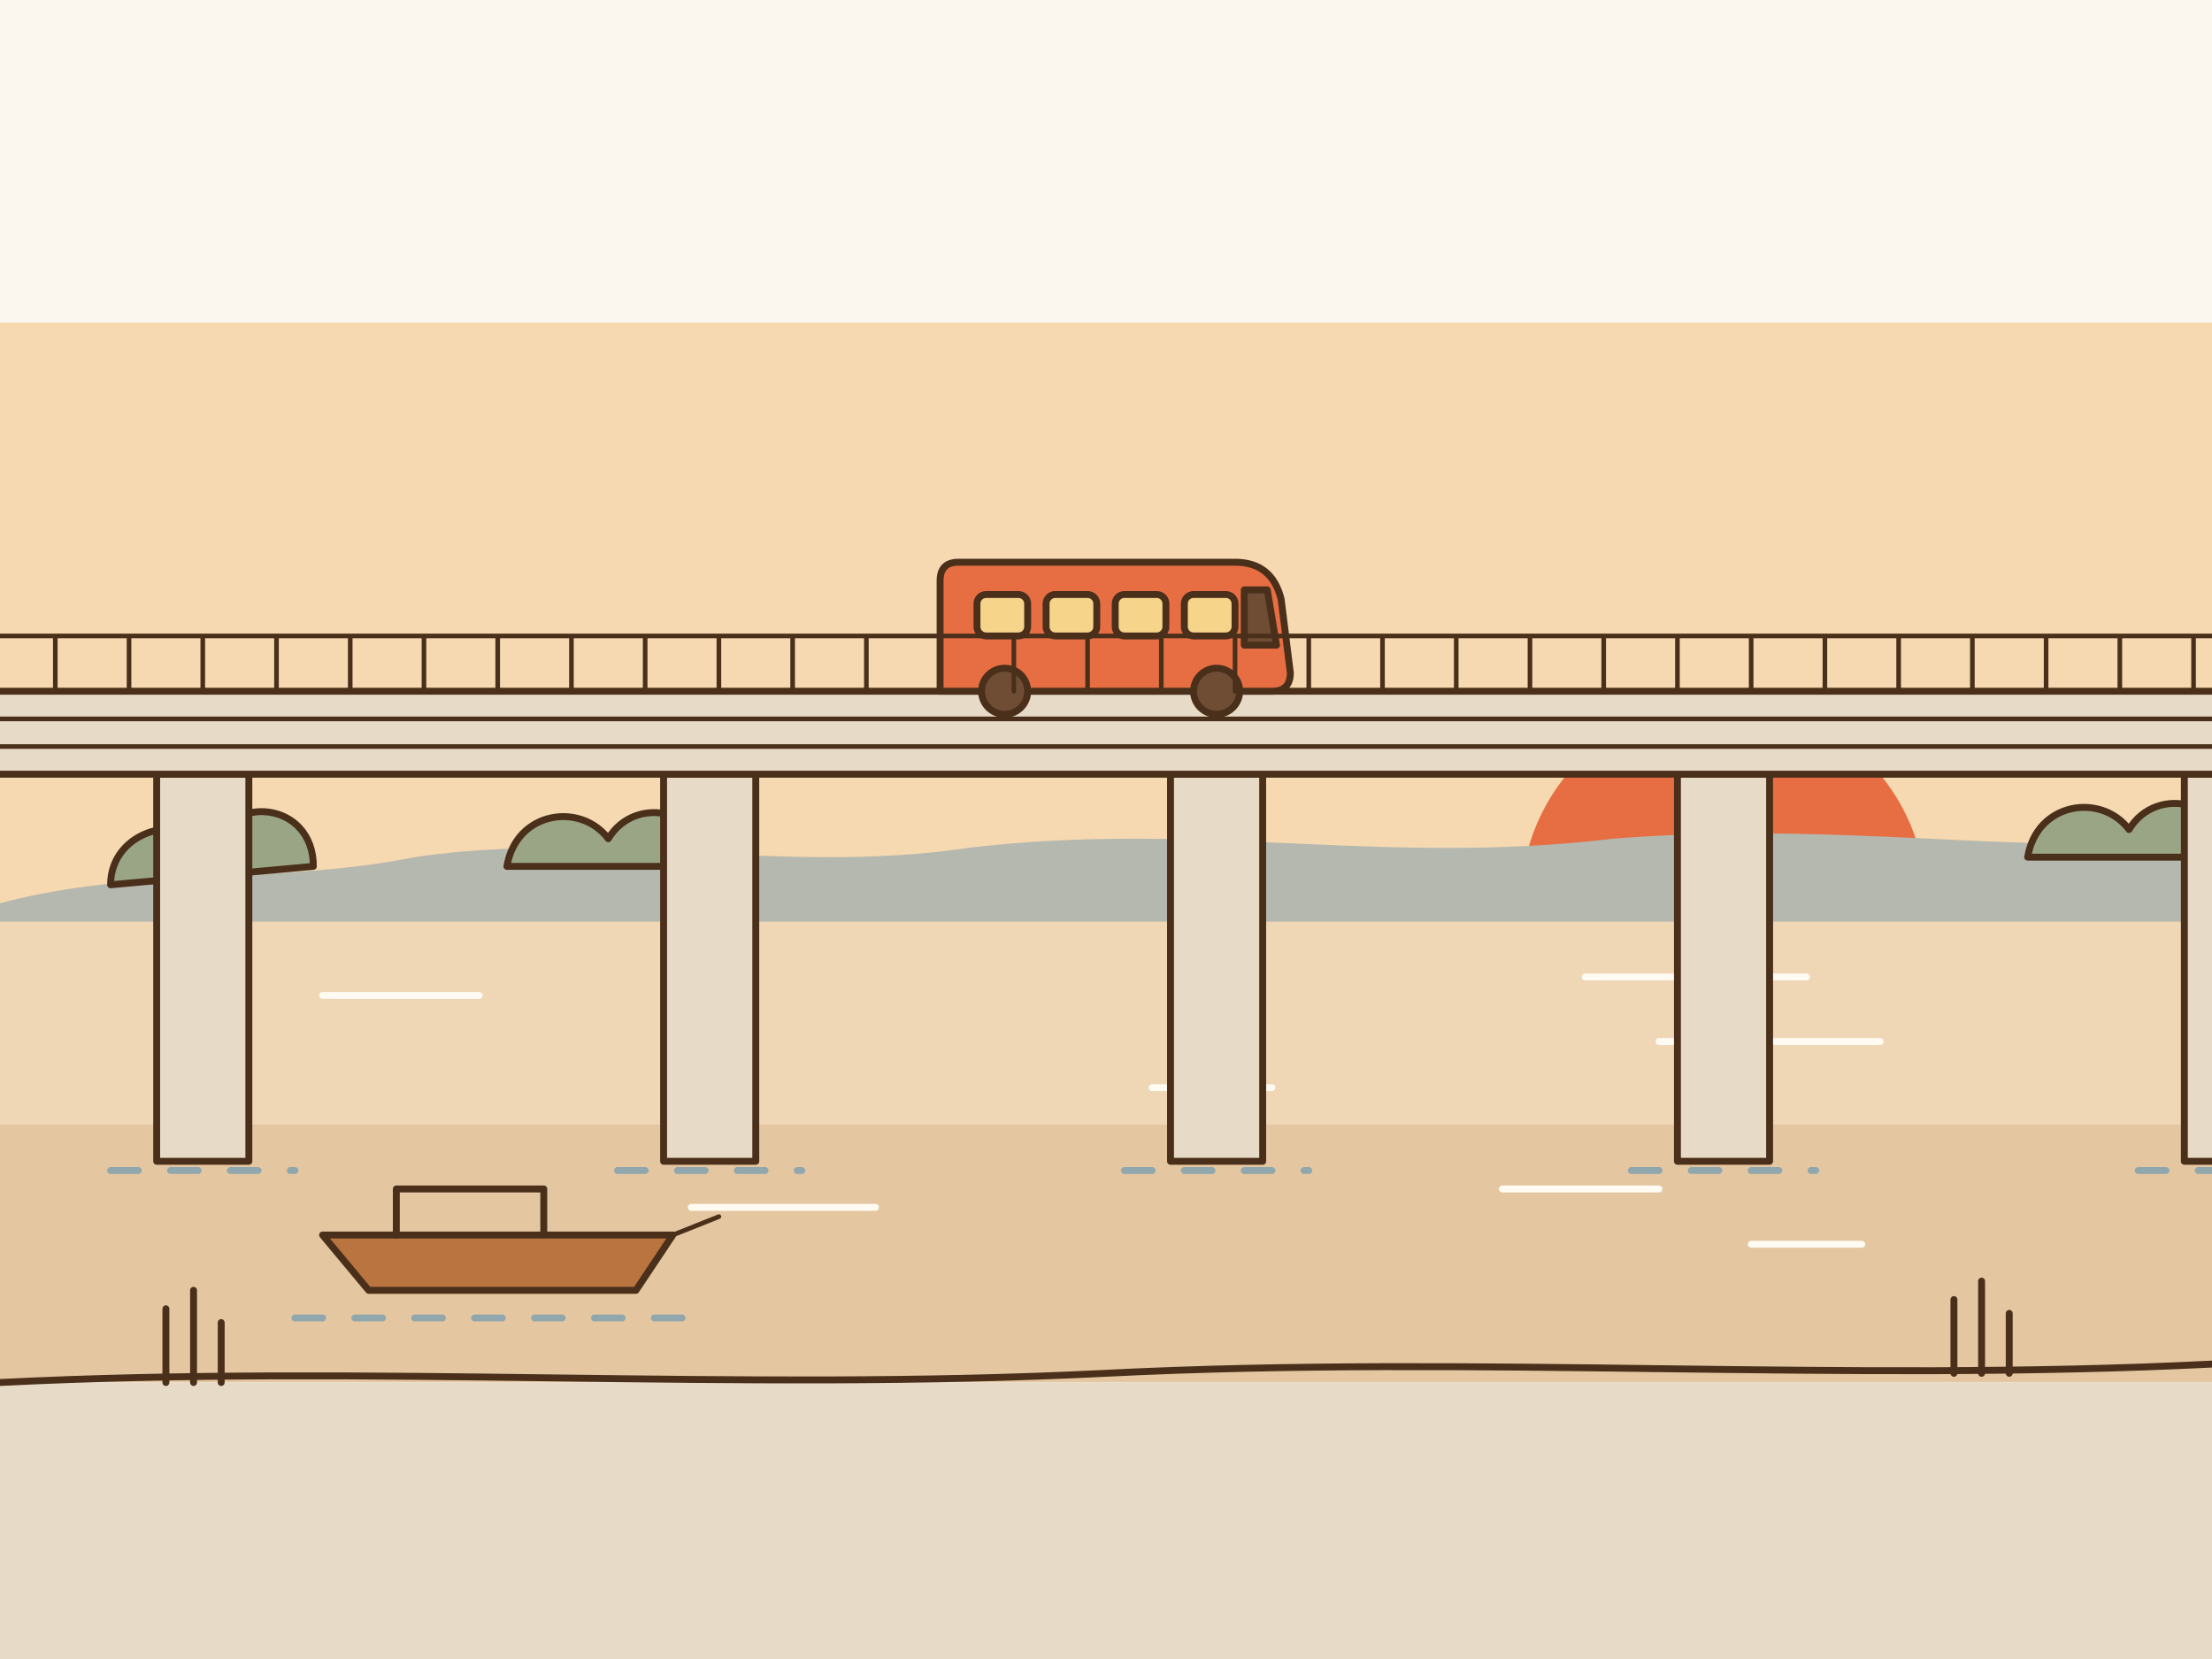
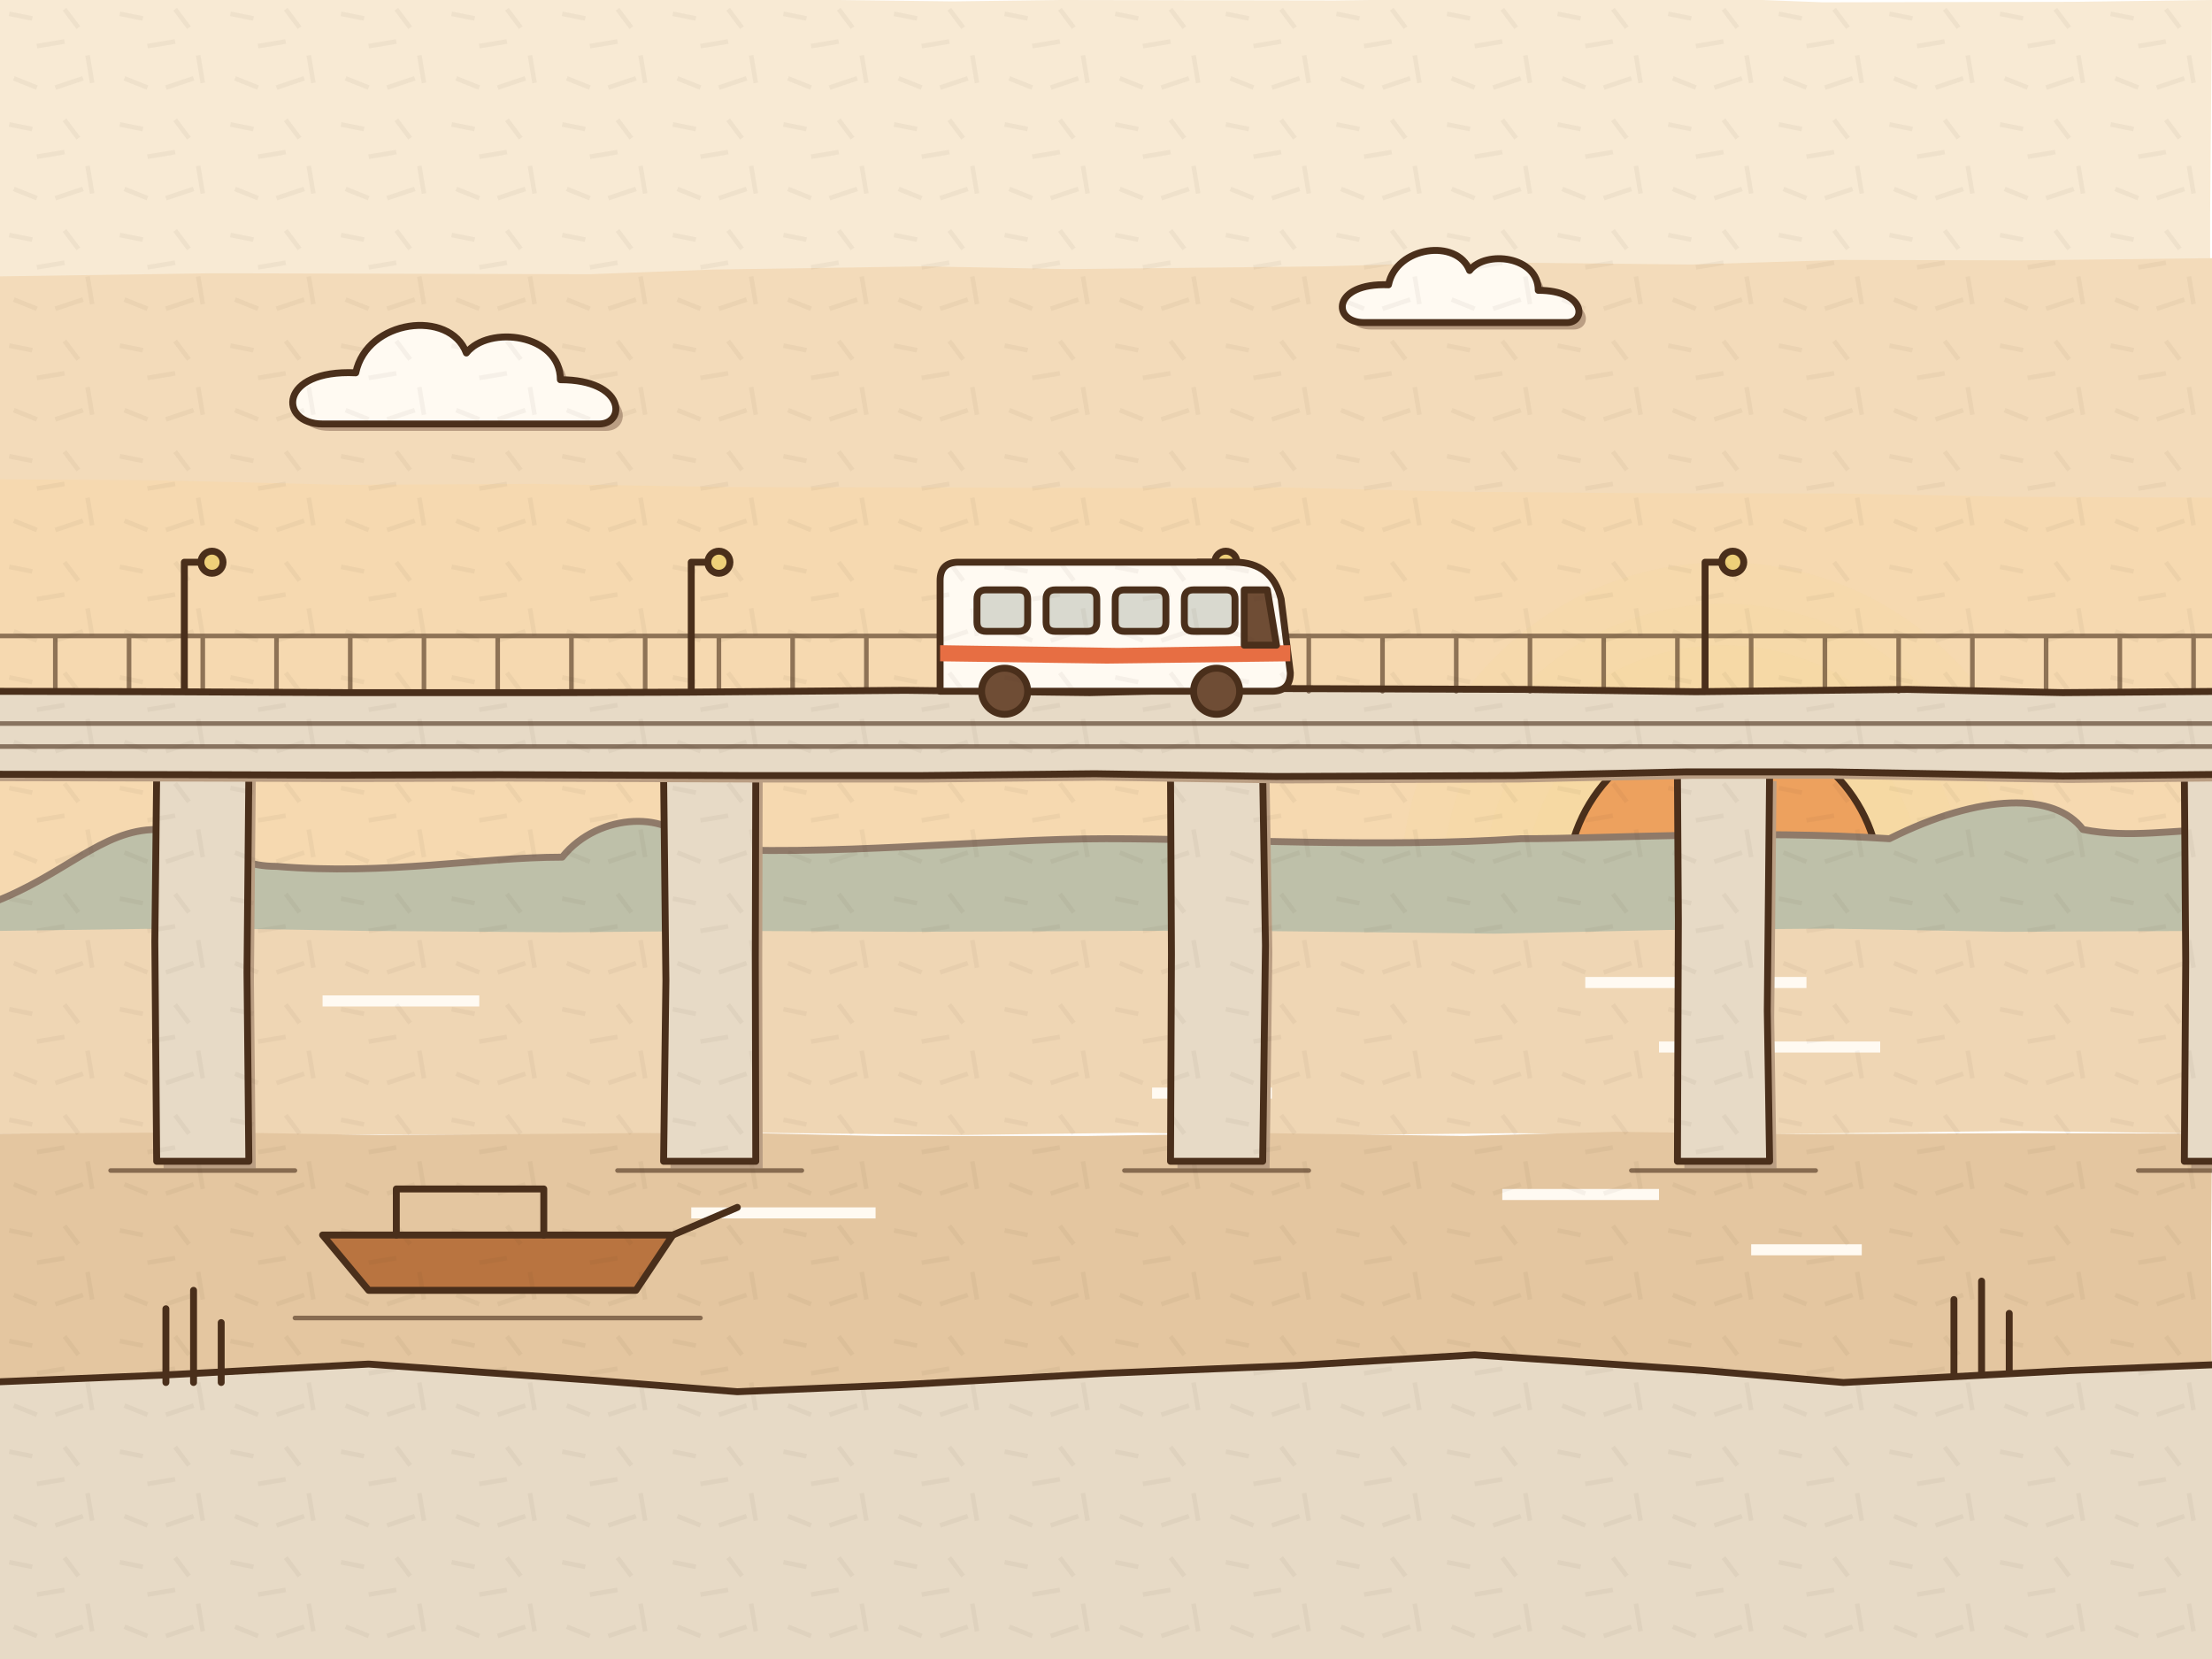
<svg xmlns="http://www.w3.org/2000/svg" viewBox="0 0 480 360" width="480" height="360">
-   <style>.l,.h{fill:none;stroke:#4a2f1b;stroke-linecap:round;stroke-linejoin:round;vector-effect:non-scaling-stroke}.l{stroke-width:1.5}.h{stroke-width:1}.d{stroke-dasharray:3 4}.f{stroke:#4a2f1b;stroke-width:1.5;stroke-linejoin:round;vector-effect:non-scaling-stroke}.c{fill:#fbf6ee}.p{fill:#fffaf2}.s{fill:#e7dac6}.w{fill:#b97440}.wd{fill:#8f532c}.b{fill:#6f4d35}.a{fill:#e76e43}.y{fill:#eed079}.g{fill:#9aa585}.r{fill:#b86a3f}.k{fill:#4a2f1b}.cu{fill:#8e867c}.in{fill:#f6d58a}.glow{fill:#eed079;opacity:.22}.steam{fill:none;stroke:#8c7b66;stroke-width:1;stroke-linecap:round;vector-effect:non-scaling-stroke}.lichen{fill:none;stroke:#8f9a7a;stroke-width:4;stroke-linecap:round;vector-effect:non-scaling-stroke}.dusk{fill:#f6d9b0}.bank{fill:#b5b8ae}.river1{fill:#efd6b4}.river2{fill:#e4c6a0}.glint{fill:none;stroke:#fffaf2;stroke-width:1.5;stroke-linecap:round;vector-effect:non-scaling-stroke}.water{fill:none;stroke:#8fa7ad;stroke-width:1.5;stroke-linecap:round;stroke-dasharray:6 7;vector-effect:non-scaling-stroke}@media (prefers-color-scheme:dark){.l,.h,.f{stroke:#dccdb6}.c{fill:#2c1e13}.p{fill:#3a2b1f}.s{fill:#34281d}.w{fill:#7d4526}.wd{fill:#5e3219}.dusk{fill:#3a2618}.bank{fill:#2e2721}.river1{fill:#251b14}.river2{fill:#1f1711}.glint{stroke:#e76e43}.in{fill:#d9a64a}.b{fill:#8a6444}.k{fill:#dccdb6}.cu{fill:#5d5750}.g{fill:#6f7a60}.r{fill:#8f5334}.glow{opacity:.2}.steam{stroke:#a8987f}.water{stroke:#7f969c}}</style>
-   <rect class="c" width="480" height="200" />
-   <path class="dusk" d="M0 70H480V200H0Z" />
-   <path class="a" d="M330 196A44 44 0 0 1 418 196Z" />
-   <path class="bank" d="M0 196C30 188 60 192 90 186C130 180 170 190 210 184C260 178 300 188 350 182C400 178 440 186 480 182V202H0Z" />
-   <path class="g f" d="M24 192C24 180 40 176 46 184C50 172 68 174 68 188Z" />
-   <path class="g f" d="M110 188C112 176 126 174 132 182C138 172 154 176 152 188Z" />
-   <path class="g f" d="M440 186C442 174 456 172 462 180C468 170 484 174 482 186Z" />
-   <path class="river1" d="M0 200H480V244H0Z" />
-   <path class="river2" d="M0 244H480V300H0Z" />
-   <path class="glint" d="M344 212H392M360 226H408M326 258H360M380 270H404M70 216H104M150 262H190M250 236H276" />
-   <path class="s f" d="M34 168H54V252H34ZM144 168H164V252H144ZM254 168H274V252H254ZM364 168H384V252H364ZM474 168H494V252H474Z" />
-   <path class="water" d="M24 254H64M134 254H174M244 254H284M354 254H394M464 254H480" />
-   <rect class="s f" x="-6" y="150" width="492" height="18" />
-   <path class="h" d="M0 156H480M0 162H480" />
-   <path class="a f" d="M204 126Q204 122 208 122H268Q276 122 278 130L280 146Q280 150 276 150H204Z" />
-   <rect class="in f" x="212" y="129" width="11" height="9" rx="2" />
-   <rect class="in f" x="227" y="129" width="11" height="9" rx="2" />
-   <rect class="in f" x="242" y="129" width="11" height="9" rx="2" />
-   <rect class="in f" x="257" y="129" width="11" height="9" rx="2" />
+   <style>.f,.l,.h{stroke:#4a2f1b;stroke-linecap:round;stroke-linejoin:round;vector-effect:non-scaling-stroke}.f2{stroke:#8f7a69;stroke-linecap:round;stroke-linejoin:round;vector-effect:non-scaling-stroke}.f,.l,.f2{stroke-width:1.5}.l,.h{fill:none}.h{stroke-width:1;stroke-opacity:.6}.sky{fill:#f8ead4}.dusk2{fill:#f3dbba}.dusk{fill:#f6d9b0}.sun{fill:#eda15e}.lp,.p,.gl{fill:#fffaf2}.y{fill:#eed079}.g3{fill:#bec0a9}.rv{fill:#efd6b4}.rw{fill:#e4c6a0}.s{fill:#e7dac6}.a{fill:#e76e43}.win{fill:#d9d9cf}.b{fill:#6f4d35}.w{fill:#b97440}.e{transform:translate(1.5px,1.5px)}.es{fill:#ba9e83}.hl{fill:#eed079;opacity:.07}.ev{display:none}.fb{fill:none;stroke:#4a2f1b;stroke-opacity:.05}@media (prefers-color-scheme:dark){.f,.l,.h,.fb{stroke:#dccdb6}.f2{stroke:#857665}.sky{fill:#241810}.dusk2{fill:#352316}.dusk{fill:#3a2618}.lp{fill:#d8c59b}.p{fill:#3a2b1f}.g3{fill:#4e4c3a}.rv{fill:#2a1e15}.rw{fill:#231910}.gl{fill:#b59c5b}.s{fill:#3a2c20}.win{fill:#d9a64a}.b{fill:#8a6444}.w{fill:#7d4526}.e{transform:translate(0,-1.5px);fill:#8a7444}.ev{display:inline}.dn{display:none}}</style>
+   <defs>
+     <pattern id="f" width="24" height="24" patternUnits="userSpaceOnUse">
+       <path class="fb" d="M2 3l5 1M14 2l3 4M8 10l6-1M19 12l1 6M3 17l5 2M12 19l6-2" />
+     </pattern>
+   </defs>
+   <path class="sky" d="M0 0L34.7 -.2L88.8 -.1L117.5 -.3L165.5 -.2L206.7 .3L230.2 0L289.6 .1L313 -.2L369.7 -.5L395.4 .5L449.7 .4L480 0L479.6 46.2L479.6 91.2L480.3 115.1L480.3 168.7L480 204L435.9 204.5L400.7 203.6L353.1 203.4L313.1 204.4L289.6 204.3L236.8 204.2L201.3 204.1L166.3 204.1L115.2 203.5L78.7 203.7L48 203.6L0 204L.3 161.7L.5 131.1L-.5 74.6L-.1 36.9Z" />
+   <path class="dusk2" d="M-2 60L45.9 59.3L88.5 59.4L128.1 59.5L154.6 58.5L200.6 57.8L231.5 58.4L287 57.8L319.8 56.9L367 57.4L399.5 56.4L438.2 56.5L482 56L482.6 86L481.9 134.2L481.5 172.2L482 204L446.3 204.3L397.7 204.5L360.6 204.4L319.7 204.1L280.4 203.5L240.2 204L209.7 203.6L156.7 204L123.5 204.3L76.9 204.4L38.7 204.5L-2 204L-2.4 172L-1.8 128.9L-2.2 98.9Z" />
+   <path class="dusk" d="M-2 104L32.9 104.2L74.8 105.2L116.1 105L158.6 105.7L203.7 105.8L247.7 105.9L279.1 105.8L316.6 106.7L353.2 107L400.6 107.1L436.1 107.8L482 108L481.4 151L482 204L449.4 203.9L407.4 204.1L358 203.5L320 203.6L283 203.7L248.5 203.9L192.8 204.4L156.3 204.4L125.7 203.8L88 204.5L35.6 203.9L-2 204L-1.7 170L-2.5 140.5Z" />
+   <g class="dn">
+     <circle class="hl" cx="374" cy="192" r="70" />
+     <circle class="hl" cx="374" cy="192" r="61" />
+     <circle class="hl" cx="374" cy="192" r="52" />
+     <circle class="hl" cx="374" cy="192" r="43" />
+     <path class="sun f" d="M340 192A34 34 0 0 1 408 192Z" />
+   </g>
+   <g class="ev">
+     <circle class="hl" cx="424" cy="54" r="37" />
+     <circle class="hl" cx="424" cy="54" r="31" />
+     <circle class="hl" cx="424" cy="54" r="25" />
+     <circle class="hl" cx="424" cy="54" r="19" />
+     <circle class="lp f" cx="424" cy="54" r="13" />
+     <circle class="y" cx="60" cy="40" r="1.5" />
+     <circle class="y" cx="150" cy="70" r="1.5" />
+     <circle class="y" cx="250" cy="34" r="1.5" />
+     <circle class="y" cx="440" cy="110" r="1.5" />
+     <circle class="y" cx="300" cy="96" r="1.5" />
+   </g>
+   <path class="e es" d="M70 92C60.4 92 60.4 80.1 77.2 80.9C79.6 69.3 97.6 67 101.2 76.6C106 70.5 121.6 72.4 121.6 82.4C135.8 82.4 135.8 92 130 92Z" />
+   <path id="q1" class="p f" d="M70 92C60.4 92 60.4 80.1 77.2 80.9C79.6 69.3 97.6 67 101.2 76.6C106 70.5 121.6 72.4 121.6 82.4C135.8 82.4 135.8 92 130 92Z" />
+   <path class="e es" d="M296 70C289 70 289 61.3 301.3 61.8C303 53.4 316.2 51.7 318.9 58.7C322.4 54.2 333.8 55.6 333.8 63C344.2 63 344.2 70 340 70Z" />
+   <path id="q2" class="p f" d="M296 70C289 70 289 61.3 301.3 61.8C303 53.4 316.2 51.7 318.9 58.7C322.4 54.2 333.8 55.6 333.8 63C344.2 63 344.2 70 340 70Z" />
+   <path class="g3 f2" d="M-2 196C14 190 22 180 34 180C46 180 48 188 60 188C84 190 104 186 122 186C130 176 146 176 150 184C180 186 214 182 240 182C266 182 300 184 330 182C350 182 380 180 410 182C430 172 446 172 452 180C462 182 472 180 482 180V206H-2Z" />
+   <path class="rv" d="M0 202L43.4 201.4L79 202L121.5 202.3L159.4 202L197.7 202.2L246.5 202L271.1 202L324.4 202.6L361.9 201.8L396.7 201.5L435.2 202.2L480 202L480.2 227.9L480 246L438.1 245.4L391.1 246L368.4 246.3L328.3 245.9L281.6 246.4L246.8 245.8L208.7 246.3L154.7 245.7L124.3 246.2L70.8 246.2L43.9 246.1L0 246L0 226Z" />
+   <path class="rw" d="M0 246L46.4 245.7L82.4 246.3L125.6 246L155 245.7L190.3 246.5L236 246.5L275.4 245.9L317.7 246.5L350.7 245.6L390.6 246.1L440.2 245.9L480 246L479.8 270.9L480 304L436.1 303.5L399 304.5L369 303.9L322.6 304L284.1 303.7L233.9 303.6L198.8 304.5L160.7 303.5L121.8 304.1L76.9 304.1L42.6 304.1L0 304L-.3 273.8Z" />
+   <path class="gl" d="M344 212h48v2.4h-48ZM360 226h48v2.4h-48ZM326 258h34v2.4h-34ZM380 270h24v2.4h-24ZM70 216h34v2.4h-34ZM150 262h40v2.4h-40ZM250 236h26v2.4h-26Z" />
+   <path class="e es" d="M34 168L54 168L53.6 211L54 252L34 252L33.6 204.3Z" />
+   <path id="q3" class="s f" d="M34 168L54 168L53.6 211L54 252L34 252L33.6 204.3Z" />
+   <path class="e es" d="M144 168L164 168L163.9 208.1L164 252L144 252L144.5 212.8Z" />
+   <path id="q4" class="s f" d="M144 168L164 168L163.9 208.1L164 252L144 252L144.5 212.8Z" />
+   <path class="e es" d="M254 168L274 168L274.6 205.2L274 252L254 252L254.2 207.1Z" />
+   <path id="q5" class="s f" d="M254 168L274 168L274.6 205.2L274 252L254 252L254.2 207.1Z" />
+   <path class="e es" d="M364 168L384 168L383.5 219.3L384 252L364 252L364.2 199.7Z" />
+   <path id="q6" class="s f" d="M364 168L384 168L383.5 219.3L384 252L364 252L364.2 199.7Z" />
+   <path class="e es" d="M474 168L494 168L493.8 211.1L494 252L474 252L474.3 208.7Z" />
+   <path id="q7" class="s f" d="M474 168L494 168L493.8 211.1L494 252L474 252L474.3 208.7Z" />
+   <path class="h" d="M24 254H64M134 254H174M244 254H284M354 254H394M464 254H480" />
+   <path class="e es" d="M-6 150L34 150.1L74.6 150.3L120.6 150.3L149 150.2L196.4 149.8L236.5 150.3L273.1 149.4L330.7 149.6L368 150.1L413.9 149.6L447.6 150.3L486 150L486 168L447.6 168.4L397 167.5L365.8 167.5L328.4 168.3L276.8 168.5L237.6 167.9L199.9 168.3L161.4 168.3L108.2 168.1L73.8 168.2L40.5 168.1L-6 168Z" />
+   <path id="q8" class="s f" d="M-6 150L34 150.1L74.6 150.3L120.6 150.3L149 150.2L196.4 149.8L236.5 150.3L273.1 149.4L330.7 149.6L368 150.1L413.9 149.6L447.6 150.3L486 150L486 168L447.6 168.4L397 167.5L365.8 167.5L328.4 168.3L276.8 168.5L237.6 167.9L199.9 168.3L161.4 168.3L108.2 168.1L73.8 168.2L40.5 168.1L-6 168Z" />
+   <path class="h" d="M0 157H480M0 162H480" />
+   <path class="h" d="M0 138H480M-4 138V150M12 138V150M28 138V150M44 138V150M60 138V150M76 138V150M92 138V150M108 138V150M124 138V150M140 138V150M156 138V150M172 138V150M188 138V150M204 138V150M220 138V150M236 138V150M252 138V150M268 138V150M284 138V150M300 138V150M316 138V150M332 138V150M348 138V150M364 138V150M380 138V150M396 138V150M412 138V150M428 138V150M444 138V150M460 138V150M476 138V150" />
+   <g class="ev">
+     <circle class="hl" cx="44" cy="120" r="27" />
+     <circle class="hl" cx="44" cy="120" r="21" />
+     <circle class="hl" cx="44" cy="120" r="15" />
+     <circle class="hl" cx="44" cy="120" r="9" />
+     <circle class="hl" cx="154" cy="120" r="27" />
+     <circle class="hl" cx="154" cy="120" r="21" />
+     <circle class="hl" cx="154" cy="120" r="15" />
+     <circle class="hl" cx="154" cy="120" r="9" />
+     <circle class="hl" cx="264" cy="120" r="27" />
+     <circle class="hl" cx="264" cy="120" r="21" />
+     <circle class="hl" cx="264" cy="120" r="15" />
+     <circle class="hl" cx="264" cy="120" r="9" />
+     <circle class="hl" cx="374" cy="120" r="27" />
+     <circle class="hl" cx="374" cy="120" r="21" />
+     <circle class="hl" cx="374" cy="120" r="15" />
+     <circle class="hl" cx="374" cy="120" r="9" />
+   </g>
+   <path class="l" d="M40 150V122H48" />
+   <circle class="y f" cx="46" cy="122" r="2.4" />
+   <path class="l" d="M150 150V122H158" />
+   <circle class="y f" cx="156" cy="122" r="2.4" />
+   <path class="l" d="M260 150V122H268" />
+   <circle class="y f" cx="266" cy="122" r="2.4" />
+   <path class="l" d="M370 150V122H378" />
+   <circle class="y f" cx="376" cy="122" r="2.4" />
+   <path class="p f" d="M204 126Q204 122 208 122H268Q276 122 278 130L280 146Q280 150 276 150H204Z" />
+   <path class="a" d="M204 140L242.7 140.6L280 140L280 143.5L240.2 144L204 143.5Z" />
+   <path class="win f" d="M214 128L221 128Q223 128 223 130L223 135Q223 137 221 137L214 137Q212 137 212 135L212 130Q212 128 214 128Z" />
+   <path class="win f" d="M229 128L236 128Q238 128 238 130L238 135Q238 137 236 137L229 137Q227 137 227 135L227 130Q227 128 229 128Z" />
+   <path class="win f" d="M244 128L251 128Q253 128 253 130L253 135Q253 137 251 137L244 137Q242 137 242 135L242 130Q242 128 244 128Z" />
+   <path class="win f" d="M259 128L266 128Q268 128 268 130L268 135Q268 137 266 137L259 137Q257 137 257 135L257 130Q257 128 259 128Z" />
  <path class="b f" d="M270 128H275L277 140H270Z" />
  <circle class="b f" cx="218" cy="150" r="5" />
  <circle class="b f" cx="264" cy="150" r="5" />
-   <path class="h" d="M0 138H480M-4 138V150M12 138V150M28 138V150M44 138V150M60 138V150M76 138V150M92 138V150M108 138V150M124 138V150M140 138V150M156 138V150M172 138V150M188 138V150M204 138V150M220 138V150M236 138V150M252 138V150M268 138V150M284 138V150M300 138V150M316 138V150M332 138V150M348 138V150M364 138V150M380 138V150M396 138V150M412 138V150M428 138V150M444 138V150M460 138V150M476 138V150" />
-   <path class="s" d="M0 300H480V360H0Z" />
-   <path class="l" d="M0 300C80 296 160 302 240 298C320 294 400 300 480 296" />
+   <path class="e es" d="M-4 300L35.2 298.4L80 296L129.9 299.6L160 302L195.5 300.5L240 298L281.4 296.3L320 294L369.8 297.4L400 300L449.2 297.4L484 296L483.9 334.4L484 364L449.6 364.1L397.4 364.1L355 364.2L316.1 363.6L288.3 364.5L248.8 364L194.2 364.4L155.5 363.5L127.1 363.7L75.7 363.9L26.6 364.5L-4 364L-3.4 331.3Z" />
+   <path id="q9" class="s f" d="M-4 300L35.2 298.4L80 296L129.9 299.6L160 302L195.5 300.5L240 298L281.4 296.3L320 294L369.8 297.4L400 300L449.2 297.4L484 296L483.9 334.4L484 364L449.6 364.1L397.4 364.1L355 364.2L316.1 363.6L288.3 364.5L248.8 364L194.2 364.4L155.5 363.5L127.1 363.7L75.7 363.9L26.6 364.5L-4 364L-3.4 331.3Z" />
  <path class="w f" d="M70 268H146L138 280H80Z" />
  <path class="l" d="M86 268V258H118V268" />
-   <path class="h" d="M146 268L156 264" />
-   <path class="water" d="M64 286H152" />
+   <path class="l" d="M146 268 160 262" />
+   <path class="h" d="M64 286H152" />
  <path class="l" d="M36 300V284M42 300V280M48 300V287M424 298V282M430 298V278M436 298V285" />
+   <rect x="0" y="0" width="480" height="360" fill="url(#f)" />
</svg>
